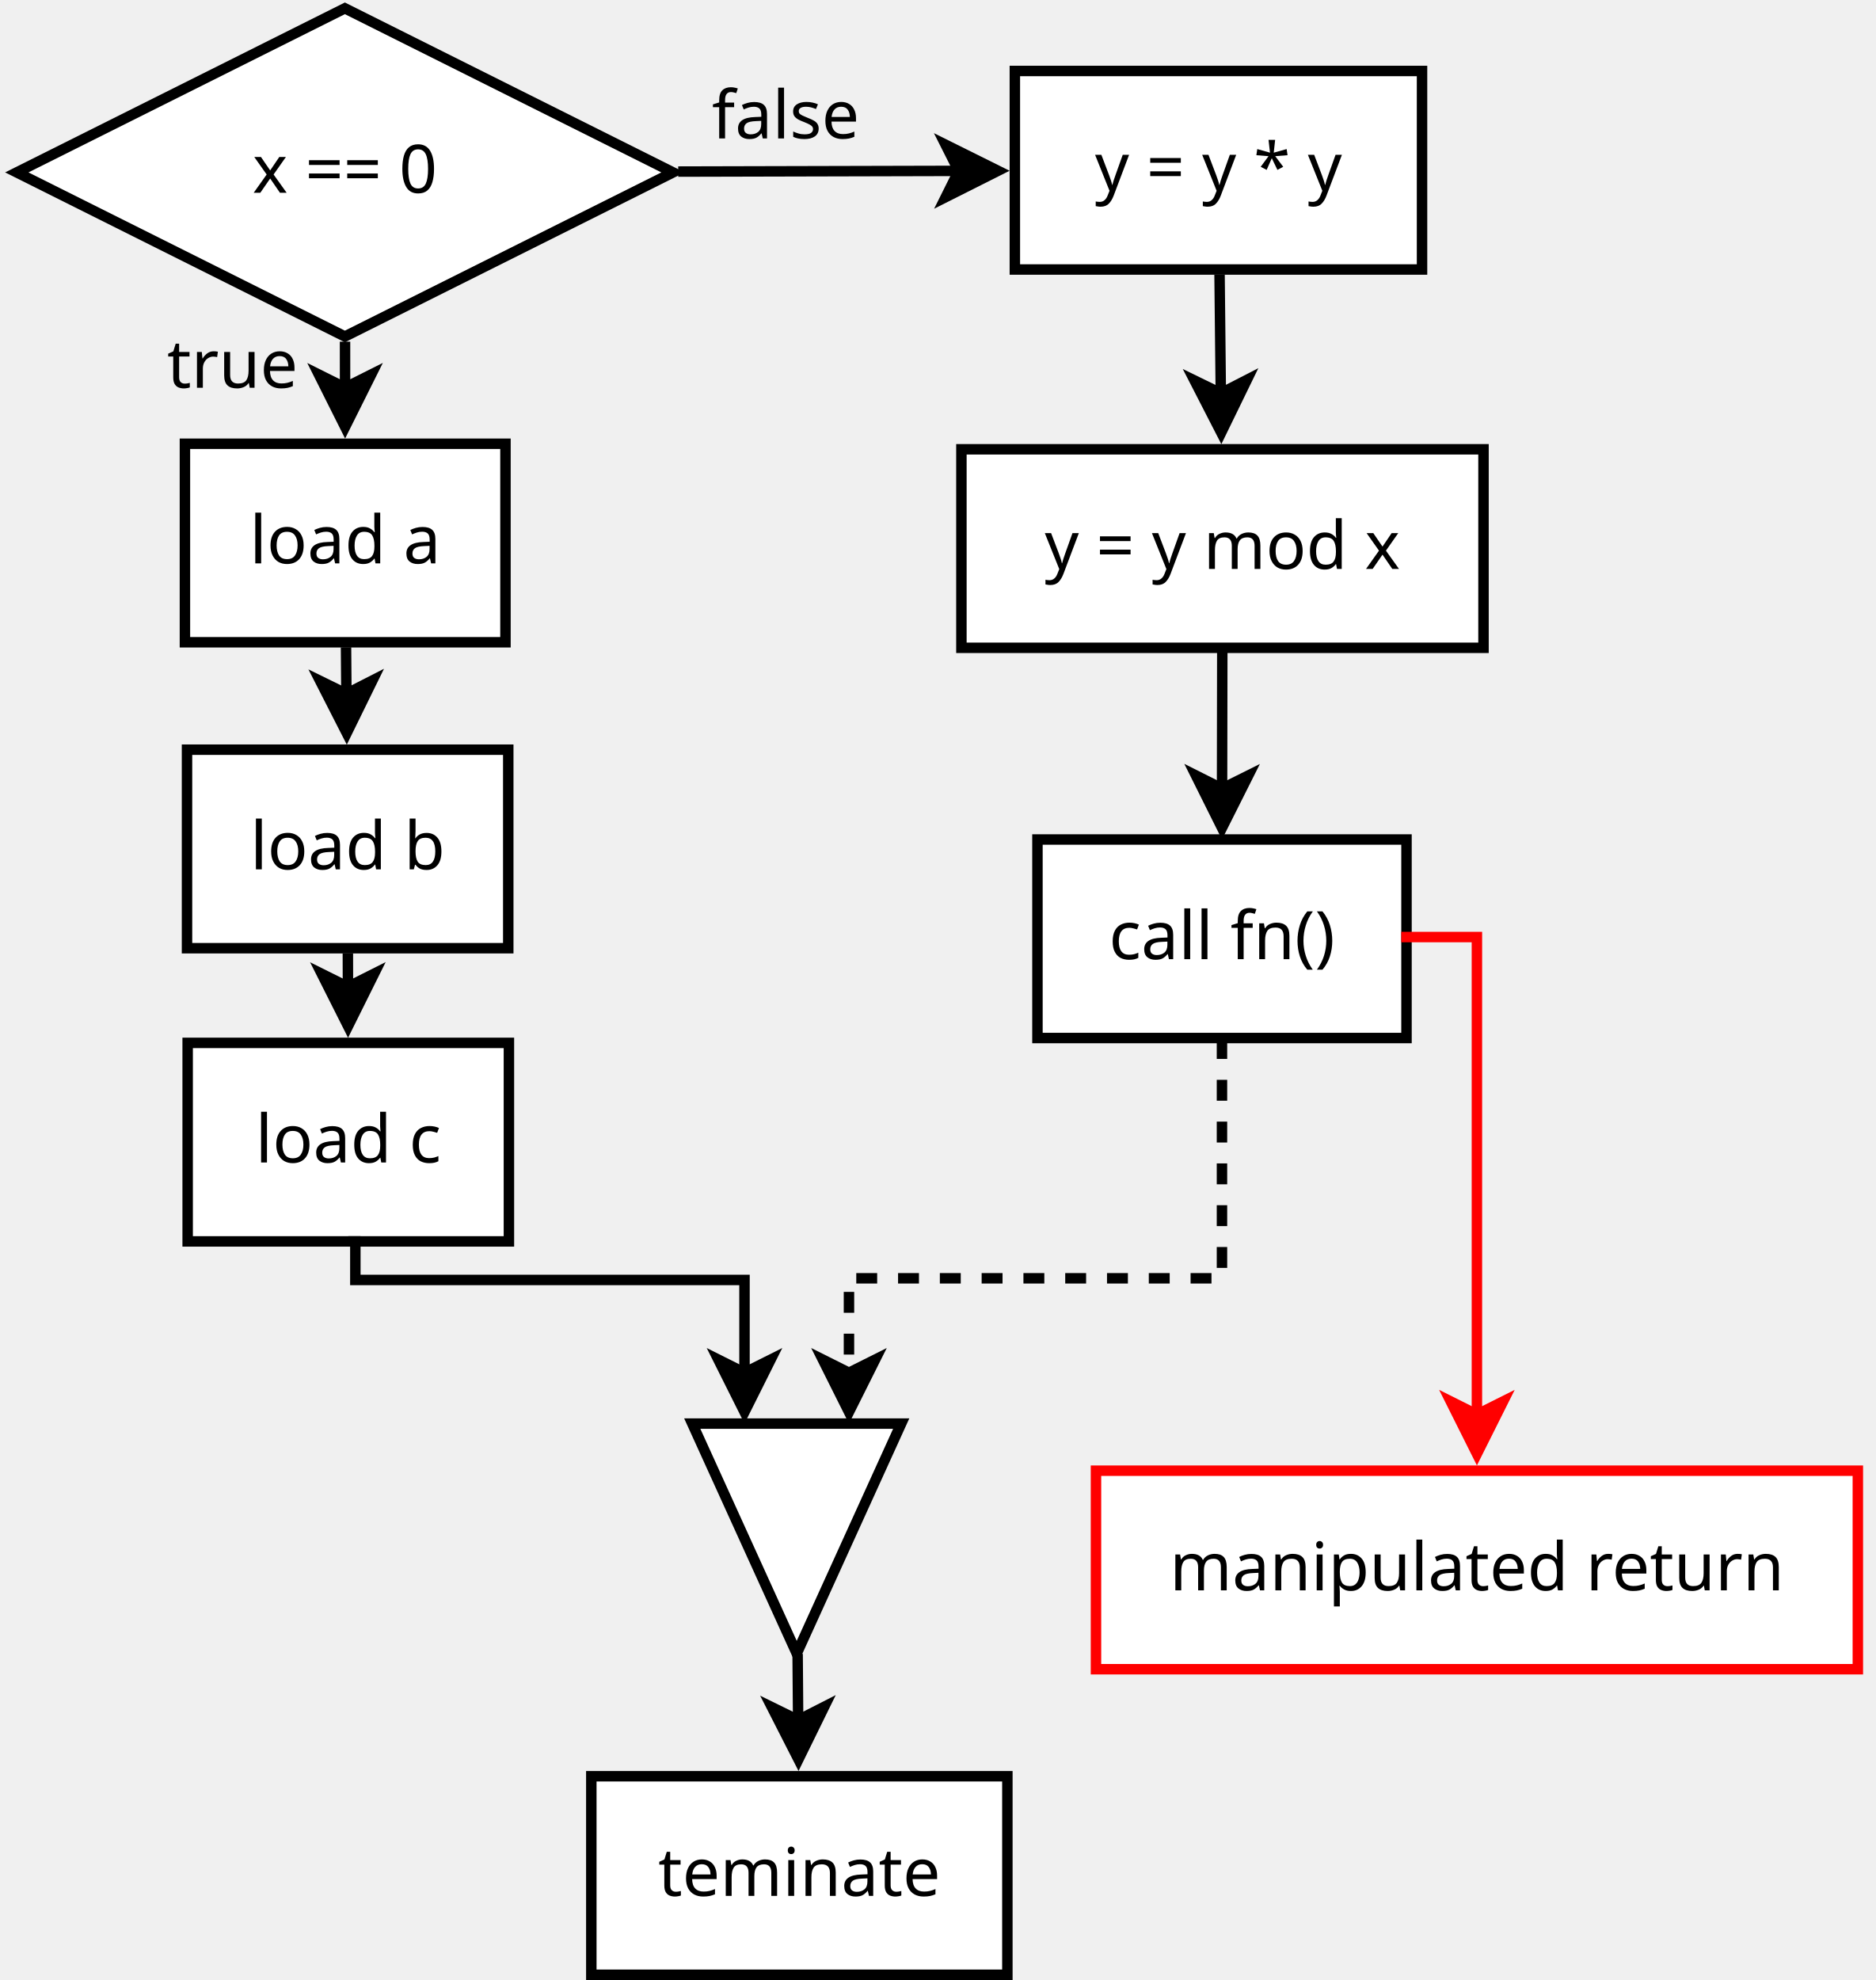
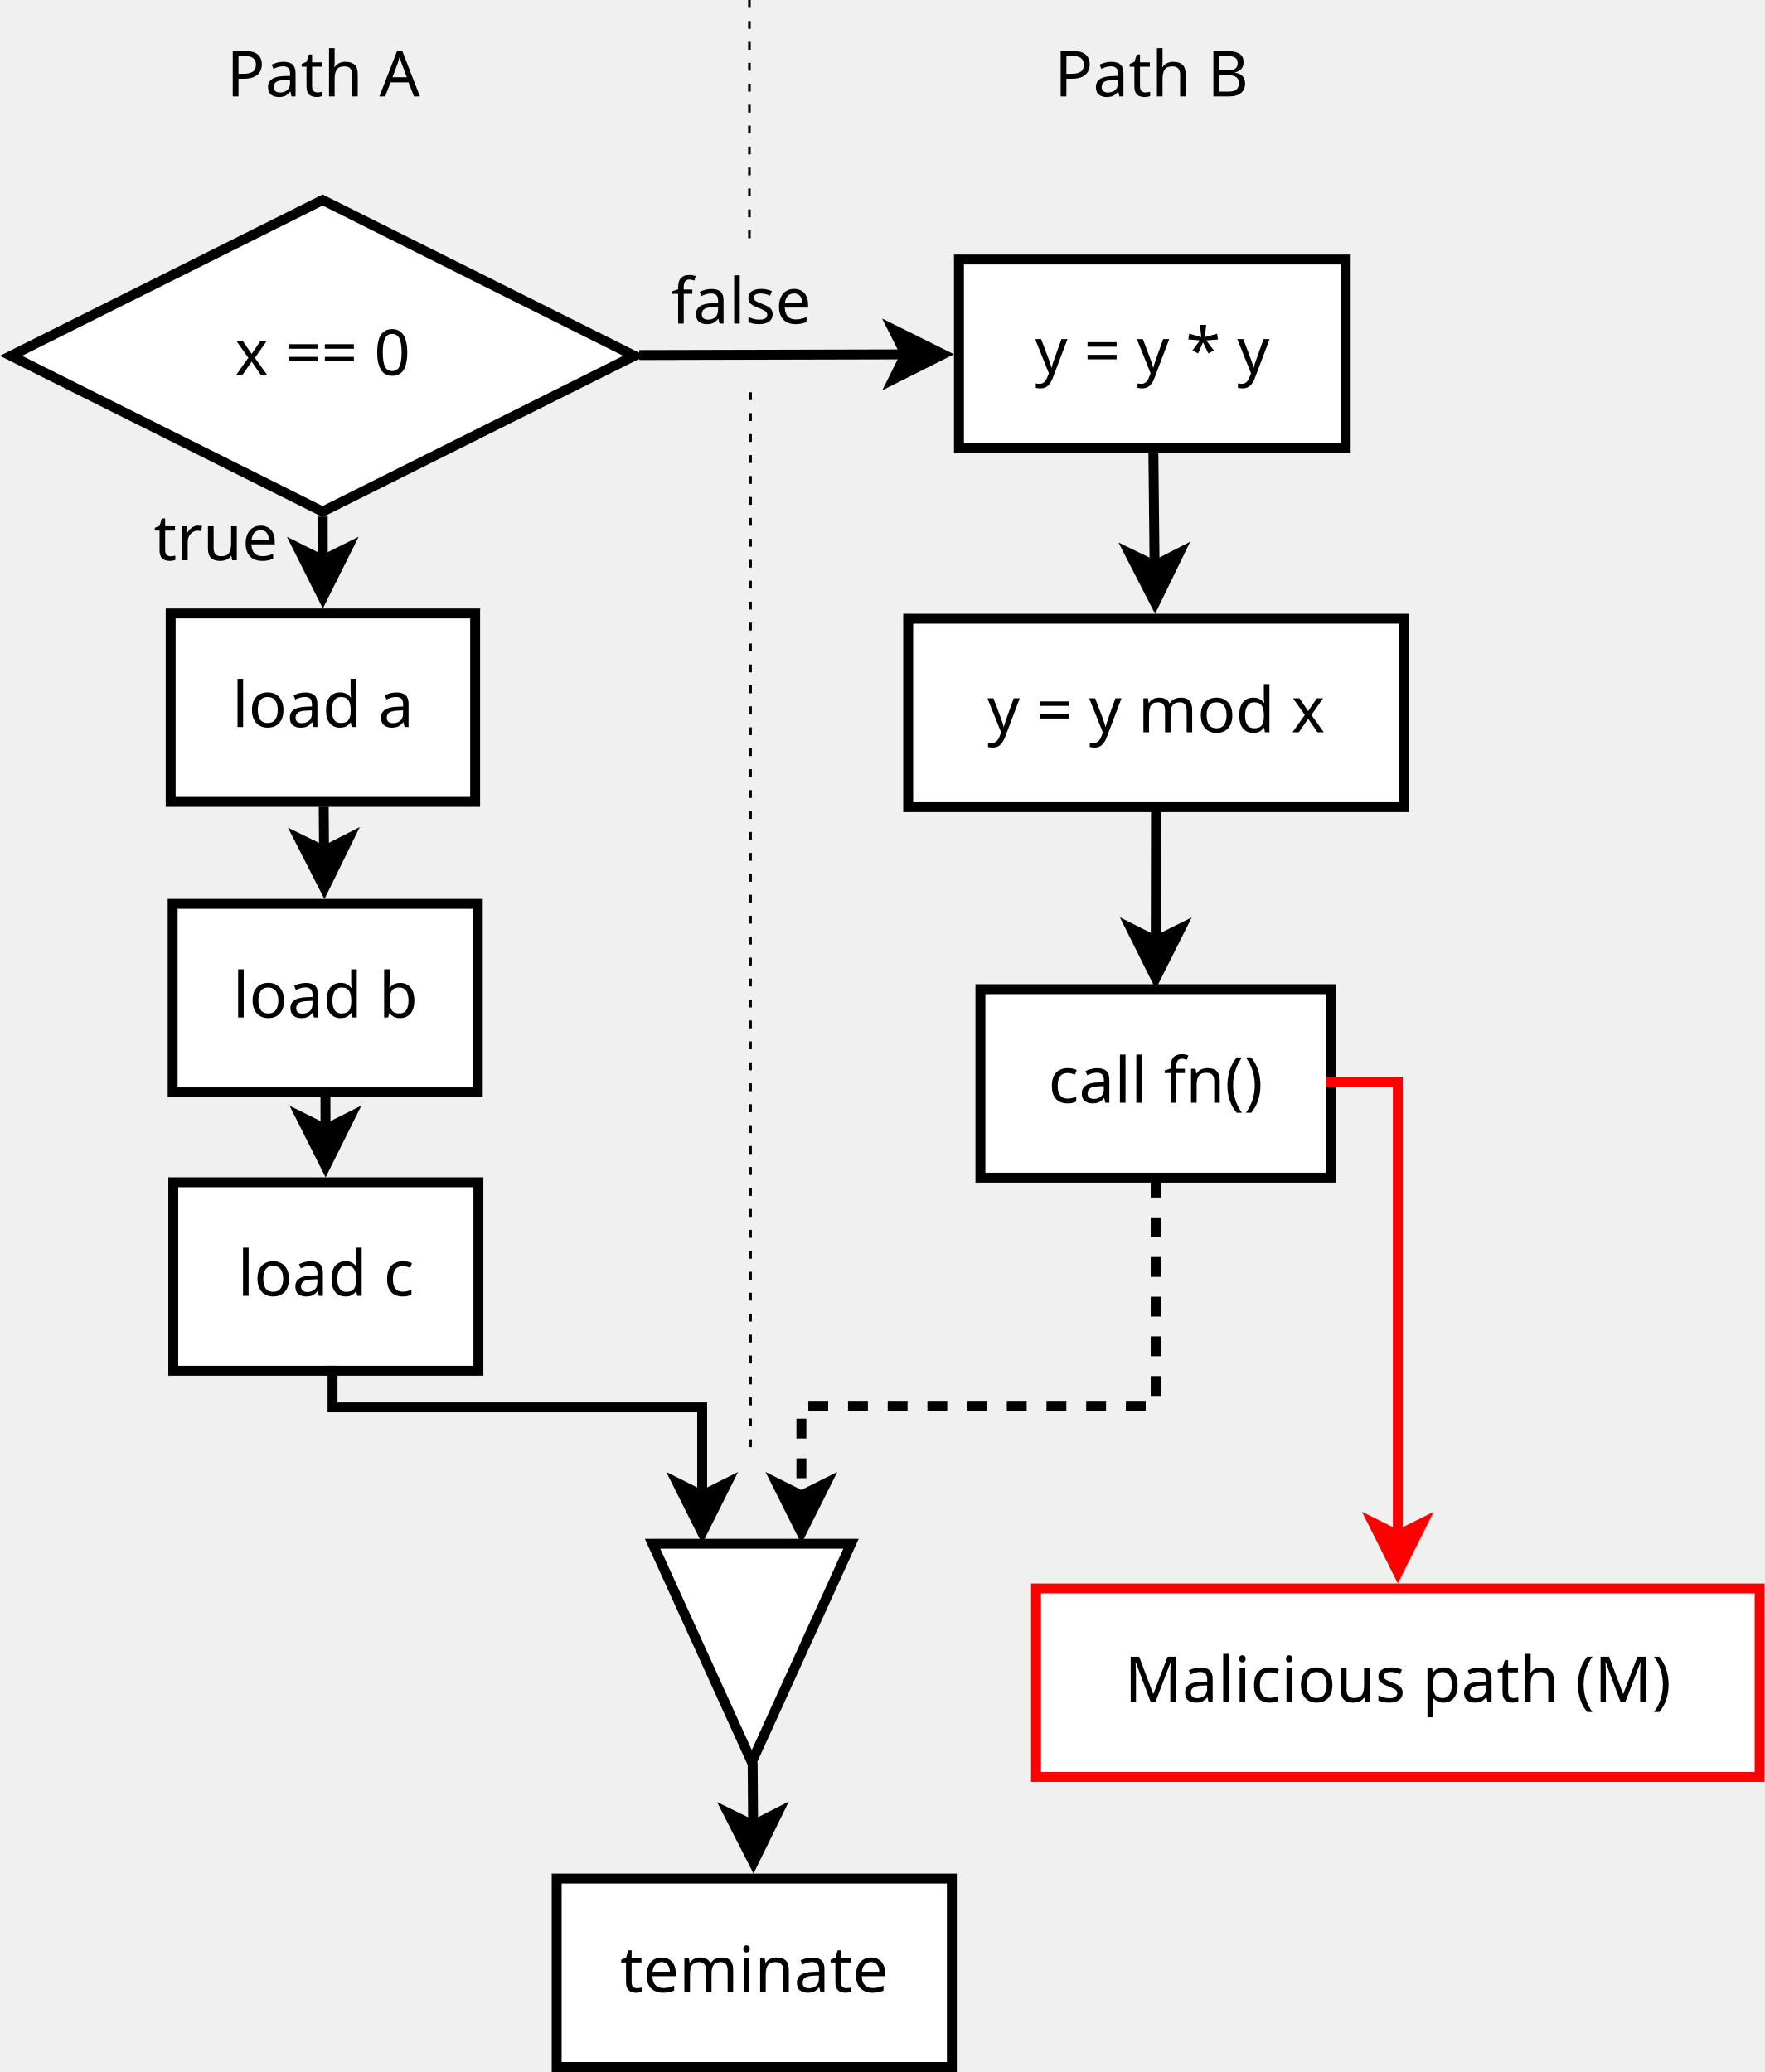
- <svg xmlns="http://www.w3.org/2000/svg" width="18cm" height="19cm" viewBox="86 143 355 379">
-   <g id="Background">
-     <g>
-       <polygon style="fill: #ffffff; fill-opacity: 1; stroke-opacity: 1; stroke-width: 2; stroke: #000000" fill-rule="evenodd" points="150,144.593 212.813,176 150,207.407 87.187,176 " />
-       <text font-size="12.8" style="fill: #000000; fill-opacity: 1; stroke: none;text-anchor:middle;font-family:sans-serif;font-style:normal;font-weight:normal" x="150" y="179.9">
-         <tspan x="150" y="179.9">x == 0</tspan>
-       </text>
-     </g>
-     <g>
-       <rect style="fill: #ffffff; fill-opacity: 1; stroke-opacity: 1; stroke-width: 2; stroke: #000000" x="119.375" y="227.939" width="61.365" height="38" rx="0" ry="0" />
-       <text font-size="12.8" style="fill: #000000; fill-opacity: 1; stroke: none;text-anchor:middle;font-family:sans-serif;font-style:normal;font-weight:normal" x="150.058" y="250.839">
-         <tspan x="150.058" y="250.839">load a</tspan>
-       </text>
-     </g>
-     <g>
-       <rect style="fill: #ffffff; fill-opacity: 1; stroke-opacity: 1; stroke-width: 2; stroke: #000000" x="119.775" y="286.5" width="61.5" height="38" rx="0" ry="0" />
-       <text font-size="12.8" style="fill: #000000; fill-opacity: 1; stroke: none;text-anchor:middle;font-family:sans-serif;font-style:normal;font-weight:normal" x="150.525" y="309.4">
-         <tspan x="150.525" y="309.4">load b</tspan>
-       </text>
-     </g>
-     <g>
-       <rect style="fill: #ffffff; fill-opacity: 1; stroke-opacity: 1; stroke-width: 2; stroke: #000000" x="119.9" y="342.621" width="61.5" height="38" rx="0" ry="0" />
-       <text font-size="12.8" style="fill: #000000; fill-opacity: 1; stroke: none;text-anchor:middle;font-family:sans-serif;font-style:normal;font-weight:normal" x="150.65" y="365.521">
-         <tspan x="150.65" y="365.521">load c</tspan>
-       </text>
-     </g>
-     <g>
-       <rect style="fill: #ffffff; fill-opacity: 1; stroke-opacity: 1; stroke-width: 2; stroke: #000000" x="278.257" y="156.586" width="77.95" height="38" rx="0" ry="0" />
-       <text font-size="12.8" style="fill: #000000; fill-opacity: 1; stroke: none;text-anchor:middle;font-family:sans-serif;font-style:normal;font-weight:normal" x="317.232" y="179.486">
-         <tspan x="317.232" y="179.486">y = y * y</tspan>
-       </text>
-     </g>
-     <g>
-       <rect style="fill: #ffffff; fill-opacity: 1; stroke-opacity: 1; stroke-width: 2; stroke: #000000" x="268.025" y="229" width="99.95" height="38" rx="0" ry="0" />
-       <text font-size="12.8" style="fill: #000000; fill-opacity: 1; stroke: none;text-anchor:middle;font-family:sans-serif;font-style:normal;font-weight:normal" x="318" y="251.9">
-         <tspan x="318" y="251.9">y = y mod x</tspan>
-       </text>
-     </g>
-     <g>
-       <polygon style="fill: #ffffff; fill-opacity: 1; stroke-opacity: 1; stroke-width: 2; stroke: #000000" fill-rule="evenodd" points="216.5,415.5 256.5,415.5 236.5,459.5 " />
-       <text font-size="12.8" style="fill: #000000; fill-opacity: 1; stroke: none;text-anchor:middle;font-family:sans-serif;font-style:normal;font-weight:normal" x="236.5" y="430.5">
-         <tspan x="236.5" y="430.5" />
-       </text>
-     </g>
-     <g>
-       <rect style="fill: #ffffff; fill-opacity: 1; stroke-opacity: 1; stroke-width: 2; stroke: #000000" x="197.175" y="483" width="79.65" height="38" rx="0" ry="0" />
-       <text font-size="12.8" style="fill: #000000; fill-opacity: 1; stroke: none;text-anchor:middle;font-family:sans-serif;font-style:normal;font-weight:normal" x="237" y="505.9">
-         <tspan x="237" y="505.9">teminate</tspan>
-       </text>
-     </g>
-     <g>
-       <line style="fill: none; stroke-opacity: 1; stroke-width: 2; stroke: #000000" x1="150.026" y1="208.396" x2="150.033" y2="217.208" />
-       <polygon style="fill: #000000; fill-opacity: 1; stroke-opacity: 1; stroke-width: 2; stroke: #000000" fill-rule="evenodd" points="150.039,224.708 145.031,214.712 150.033,217.208 155.031,214.704 " />
-     </g>
-     <g>
-       <line style="fill: none; stroke-opacity: 1; stroke-width: 2; stroke: #000000" x1="150.217" y1="266.898" x2="150.288" y2="275.806" />
-       <polygon style="fill: #000000; fill-opacity: 1; stroke-opacity: 1; stroke-width: 2; stroke: #000000" fill-rule="evenodd" points="150.348,283.305 145.268,273.346 150.288,275.806 155.268,273.266 " />
-     </g>
-     <g>
-       <line style="fill: none; stroke-opacity: 1; stroke-width: 2; stroke: #000000" x1="150.569" y1="325.477" x2="150.584" y2="331.908" />
-       <polygon style="fill: #000000; fill-opacity: 1; stroke-opacity: 1; stroke-width: 2; stroke: #000000" fill-rule="evenodd" points="150.601,339.408 145.578,329.42 150.584,331.908 155.578,329.397 " />
-     </g>
-     <g>
-       <line style="fill: none; stroke-opacity: 1; stroke-width: 2; stroke: #000000" x1="213.813" y1="175.842" x2="267.515" y2="175.709" />
-       <polygon style="fill: #000000; fill-opacity: 1; stroke-opacity: 1; stroke-width: 2; stroke: #000000" fill-rule="evenodd" points="275.015,175.69 265.028,180.715 267.515,175.709 265.003,170.715 " />
-     </g>
-     <g>
-       <line style="fill: none; stroke-opacity: 1; stroke-width: 2; stroke: #000000" x1="317.444" y1="195.563" x2="317.685" y2="218.287" />
-       <polygon style="fill: #000000; fill-opacity: 1; stroke-opacity: 1; stroke-width: 2; stroke: #000000" fill-rule="evenodd" points="317.764,225.787 312.659,215.84 317.685,218.287 322.658,215.734 " />
-     </g>
-     <g>
-       <line style="fill: none; stroke-opacity: 1; stroke-width: 2; stroke: #000000" x1="317.968" y1="267.58" x2="317.924" y2="293.957" />
-       <polygon style="fill: #000000; fill-opacity: 1; stroke-opacity: 1; stroke-width: 2; stroke: #000000" fill-rule="evenodd" points="317.912,301.457 312.928,291.449 317.924,293.957 322.928,291.466 " />
-     </g>
-     <g>
-       <polyline style="fill: none; stroke-opacity: 1; stroke-width: 2; stroke-dasharray: 4; stroke: #000000" points="317.908,341.693 317.908,387.684 246.5,387.684 246.5,405.764 " />
-       <polygon style="fill: #000000; fill-opacity: 1; stroke-opacity: 1; stroke-width: 2; stroke: #000000" fill-rule="evenodd" points="246.5,413.264 241.5,403.264 246.5,405.764 251.5,403.264 " />
-     </g>
-     <g>
-       <polyline style="fill: none; stroke-opacity: 1; stroke-width: 2; stroke: #000000" points="150.65,380.621 152,380.621 152,388 226.5,388 226.5,405.764 " />
-       <polygon style="fill: #000000; fill-opacity: 1; stroke-opacity: 1; stroke-width: 2; stroke: #000000" fill-rule="evenodd" points="226.5,413.264 221.5,403.264 226.5,405.764 231.5,403.264 " />
-     </g>
-     <g>
-       <line style="fill: none; stroke-opacity: 1; stroke-width: 2; stroke: #000000" x1="236.671" y1="459.578" x2="236.769" y2="472.258" />
-       <polygon style="fill: #000000; fill-opacity: 1; stroke-opacity: 1; stroke-width: 2; stroke: #000000" fill-rule="evenodd" points="236.828,479.757 231.75,469.796 236.769,472.258 241.75,469.719 " />
-     </g>
-     <text font-size="12.8" style="fill: #000000; fill-opacity: 1; stroke: none;text-anchor:start;font-family:sans-serif;font-style:normal;font-weight:normal" x="115.967" y="217.224">
-       <tspan x="115.967" y="217.224">true</tspan>
+ <svg xmlns="http://www.w3.org/2000/svg" width="17.831cm" height="20.942cm" viewBox="86 143 351.673 417.736" version="1.1" id="svg21">
+   <defs id="defs21" />
+   <g id="g1" transform="translate(-0.9770672,38.73605)">
+     <polygon style="fill:#ffffff;fill-opacity:1;stroke:#000000;stroke-width:2;stroke-opacity:1" fill-rule="evenodd" points="150,144.593 212.813,176 150,207.407 87.187,176 " id="polygon1" />
+     <text font-size="12.8px" style="font-style:normal;font-weight:normal;font-family:sans-serif;text-anchor:middle;fill:#000000;fill-opacity:1;stroke:none" x="150" y="179.9" id="text1">
+       <tspan x="150" y="179.9" id="tspan1">x == 0</tspan>
    </text>
-     <text font-size="12.8" style="fill: #000000; fill-opacity: 1; stroke: none;text-anchor:start;font-family:sans-serif;font-style:normal;font-weight:normal" x="220.265" y="169.495">
-       <tspan x="220.265" y="169.495">false</tspan>
+   </g>
+   <g id="g2" transform="translate(-0.9770672,38.73605)">
+     <rect style="fill:#ffffff;fill-opacity:1;stroke:#000000;stroke-width:2;stroke-opacity:1" x="119.375" y="227.939" width="61.365" height="38" rx="0" ry="0" id="rect1" />
+     <text font-size="12.8px" style="font-style:normal;font-weight:normal;font-family:sans-serif;text-anchor:middle;fill:#000000;fill-opacity:1;stroke:none" x="150.058" y="250.839" id="text2">
+       <tspan x="150.058" y="250.839" id="tspan2">load a</tspan>
    </text>
-     <g>
-       <rect style="fill: #ffffff; fill-opacity: 1; stroke-opacity: 1; stroke-width: 2; stroke: #ff0000" x="293.788" y="424.512" width="145.85" height="38" rx="0" ry="0" />
-       <text font-size="12.8" style="fill: #000000; fill-opacity: 1; stroke: none;text-anchor:middle;font-family:sans-serif;font-style:normal;font-weight:normal" x="366.713" y="447.412">
-         <tspan x="366.713" y="447.412">manipulated return</tspan>
-       </text>
-     </g>
-     <g>
-       <rect style="fill: #ffffff; fill-opacity: 1; stroke-opacity: 1; stroke-width: 2; stroke: #000000" x="282.583" y="303.693" width="70.65" height="38" rx="0" ry="0" />
-       <text font-size="12.8" style="fill: #000000; fill-opacity: 1; stroke: none;text-anchor:middle;font-family:sans-serif;font-style:normal;font-weight:normal" x="317.908" y="326.593">
-         <tspan x="317.908" y="326.593">call fn()</tspan>
-       </text>
-     </g>
-     <g>
-       <polyline style="fill: none; stroke-opacity: 1; stroke-width: 2; stroke: #ff0000" points="353.233,322.693 353.233,322.364 366.713,322.364 366.713,413.774 " />
-       <polygon style="fill: #ff0000; fill-opacity: 1; stroke-opacity: 1; stroke-width: 2; stroke: #ff0000" fill-rule="evenodd" points="366.713,421.274 361.713,411.274 366.713,413.774 371.713,411.274 " />
-     </g>
  </g>
+   <g id="g3" transform="translate(-0.9770672,38.73605)">
+     <rect style="fill:#ffffff;fill-opacity:1;stroke:#000000;stroke-width:2;stroke-opacity:1" x="119.775" y="286.5" width="61.5" height="38" rx="0" ry="0" id="rect2" />
+     <text font-size="12.8px" style="font-style:normal;font-weight:normal;font-family:sans-serif;text-anchor:middle;fill:#000000;fill-opacity:1;stroke:none" x="150.525" y="309.4" id="text3">
+       <tspan x="150.525" y="309.4" id="tspan3">load b</tspan>
+     </text>
+   </g>
+   <g id="g4" transform="translate(-0.9770672,38.73605)">
+     <rect style="fill:#ffffff;fill-opacity:1;stroke:#000000;stroke-width:2;stroke-opacity:1" x="119.9" y="342.621" width="61.5" height="38" rx="0" ry="0" id="rect3" />
+     <text font-size="12.8px" style="font-style:normal;font-weight:normal;font-family:sans-serif;text-anchor:middle;fill:#000000;fill-opacity:1;stroke:none" x="150.65" y="365.521" id="text4">
+       <tspan x="150.65" y="365.521" id="tspan4">load c</tspan>
+     </text>
+   </g>
+   <g id="g5" transform="translate(-0.9770672,38.73605)">
+     <rect style="fill:#ffffff;fill-opacity:1;stroke:#000000;stroke-width:2;stroke-opacity:1" x="278.257" y="156.586" width="77.95" height="38" rx="0" ry="0" id="rect4" />
+     <text font-size="12.8px" style="font-style:normal;font-weight:normal;font-family:sans-serif;text-anchor:middle;fill:#000000;fill-opacity:1;stroke:none" x="317.232" y="179.486" id="text5">
+       <tspan x="317.232" y="179.486" id="tspan5">y = y * y</tspan>
+     </text>
+   </g>
+   <g id="g6" transform="translate(-0.9770672,38.73605)">
+     <rect style="fill:#ffffff;fill-opacity:1;stroke:#000000;stroke-width:2;stroke-opacity:1" x="268.025" y="229" width="99.95" height="38" rx="0" ry="0" id="rect5" />
+     <text font-size="12.8px" style="font-style:normal;font-weight:normal;font-family:sans-serif;text-anchor:middle;fill:#000000;fill-opacity:1;stroke:none" x="318" y="251.9" id="text6">
+       <tspan x="318" y="251.9" id="tspan6">y = y mod x</tspan>
+     </text>
+   </g>
+   <g id="g7" transform="translate(-0.9770672,38.73605)">
+     <polygon style="fill:#ffffff;fill-opacity:1;stroke:#000000;stroke-width:2;stroke-opacity:1" fill-rule="evenodd" points="256.5,415.5 236.5,459.5 216.5,415.5 " id="polygon6" />
+     <text font-size="12.8px" style="font-style:normal;font-weight:normal;font-family:sans-serif;text-anchor:middle;fill:#000000;fill-opacity:1;stroke:none" x="236.5" y="430.5" id="text7">
+       <tspan x="236.5" y="430.5" id="tspan7" />
+     </text>
+   </g>
+   <g id="g8" transform="translate(-0.9770672,38.73605)">
+     <rect style="fill:#ffffff;fill-opacity:1;stroke:#000000;stroke-width:2;stroke-opacity:1" x="197.175" y="483" width="79.65" height="38" rx="0" ry="0" id="rect7" />
+     <text font-size="12.8px" style="font-style:normal;font-weight:normal;font-family:sans-serif;text-anchor:middle;fill:#000000;fill-opacity:1;stroke:none" x="237" y="505.9" id="text8">
+       <tspan x="237" y="505.9" id="tspan8">teminate</tspan>
+     </text>
+   </g>
+   <g id="g9" transform="translate(-0.9770672,38.73605)">
+     <line style="fill:none;stroke:#000000;stroke-width:2;stroke-opacity:1" x1="150.026" y1="208.396" x2="150.033" y2="217.208" id="line8" />
+     <polygon style="fill:#000000;fill-opacity:1;stroke:#000000;stroke-width:2;stroke-opacity:1" fill-rule="evenodd" points="150.039,224.708 145.031,214.712 150.033,217.208 155.031,214.704 " id="polygon8" />
+   </g>
+   <g id="g10" transform="translate(-0.9770672,38.73605)">
+     <line style="fill:none;stroke:#000000;stroke-width:2;stroke-opacity:1" x1="150.217" y1="266.898" x2="150.288" y2="275.806" id="line9" />
+     <polygon style="fill:#000000;fill-opacity:1;stroke:#000000;stroke-width:2;stroke-opacity:1" fill-rule="evenodd" points="150.348,283.305 145.268,273.346 150.288,275.806 155.268,273.266 " id="polygon9" />
+   </g>
+   <g id="g11" transform="translate(-0.9770672,38.73605)">
+     <line style="fill:none;stroke:#000000;stroke-width:2;stroke-opacity:1" x1="150.569" y1="325.477" x2="150.584" y2="331.908" id="line10" />
+     <polygon style="fill:#000000;fill-opacity:1;stroke:#000000;stroke-width:2;stroke-opacity:1" fill-rule="evenodd" points="150.601,339.408 145.578,329.42 150.584,331.908 155.578,329.397 " id="polygon10" />
+   </g>
+   <g id="g12" transform="translate(-0.9770672,38.73605)">
+     <line style="fill:none;stroke:#000000;stroke-width:2;stroke-opacity:1" x1="213.813" y1="175.842" x2="267.515" y2="175.709" id="line11" />
+     <polygon style="fill:#000000;fill-opacity:1;stroke:#000000;stroke-width:2;stroke-opacity:1" fill-rule="evenodd" points="275.015,175.69 265.028,180.715 267.515,175.709 265.003,170.715 " id="polygon11" />
+   </g>
+   <g id="g13" transform="translate(-0.9770672,38.73605)">
+     <line style="fill:none;stroke:#000000;stroke-width:2;stroke-opacity:1" x1="317.444" y1="195.563" x2="317.685" y2="218.287" id="line12" />
+     <polygon style="fill:#000000;fill-opacity:1;stroke:#000000;stroke-width:2;stroke-opacity:1" fill-rule="evenodd" points="317.764,225.787 312.659,215.84 317.685,218.287 322.658,215.734 " id="polygon12" />
+   </g>
+   <g id="g14" transform="translate(-0.9770672,38.73605)">
+     <line style="fill:none;stroke:#000000;stroke-width:2;stroke-opacity:1" x1="317.968" y1="267.58" x2="317.924" y2="293.957" id="line13" />
+     <polygon style="fill:#000000;fill-opacity:1;stroke:#000000;stroke-width:2;stroke-opacity:1" fill-rule="evenodd" points="317.912,301.457 312.928,291.449 317.924,293.957 322.928,291.466 " id="polygon13" />
+   </g>
+   <g id="g15" transform="translate(-0.9770672,38.73605)">
+     <polyline style="fill:none;stroke:#000000;stroke-width:2;stroke-dasharray:4;stroke-opacity:1" points="317.908,341.693 317.908,387.684 246.5,387.684 246.5,405.764 " id="polyline14" />
+     <polygon style="fill:#000000;fill-opacity:1;stroke:#000000;stroke-width:2;stroke-opacity:1" fill-rule="evenodd" points="246.5,413.264 241.5,403.264 246.5,405.764 251.5,403.264 " id="polygon14" />
+   </g>
+   <g id="g16" transform="translate(-0.9770672,38.73605)">
+     <polyline style="fill:none;stroke:#000000;stroke-width:2;stroke-opacity:1" points="150.65,380.621 152,380.621 152,388 226.5,388 226.5,405.764 " id="polyline15" />
+     <polygon style="fill:#000000;fill-opacity:1;stroke:#000000;stroke-width:2;stroke-opacity:1" fill-rule="evenodd" points="226.5,413.264 221.5,403.264 226.5,405.764 231.5,403.264 " id="polygon15" />
+   </g>
+   <g id="g17" transform="translate(-0.9770672,38.73605)">
+     <line style="fill:none;stroke:#000000;stroke-width:2;stroke-opacity:1" x1="236.671" y1="459.578" x2="236.769" y2="472.258" id="line16" />
+     <polygon style="fill:#000000;fill-opacity:1;stroke:#000000;stroke-width:2;stroke-opacity:1" fill-rule="evenodd" points="236.828,479.757 231.75,469.796 236.769,472.258 241.75,469.719 " id="polygon16" />
+   </g>
+   <text font-size="12.8px" style="font-style:normal;font-weight:normal;font-family:sans-serif;text-anchor:start;fill:#000000;fill-opacity:1;stroke:none" x="114.99" y="255.96" id="text17">
+     <tspan x="114.99" y="255.96" id="tspan17">true</tspan>
+   </text>
+   <text font-size="12.8px" style="font-style:normal;font-weight:normal;font-family:sans-serif;text-anchor:start;fill:#000000;fill-opacity:1;stroke:none" x="219.288" y="208.231" id="text18">
+     <tspan x="219.288" y="208.231" id="tspan18">false</tspan>
+   </text>
+   <text font-size="12.8px" style="font-style:normal;font-weight:normal;font-family:sans-serif;text-anchor:start;fill:#000000;fill-opacity:1;stroke:none" x="129.675" y="162.433" id="text18-3">
+     <tspan x="129.675" y="162.433" id="tspan18-6">Path A</tspan>
+   </text>
+   <text font-size="12.8px" style="font-style:normal;font-weight:normal;font-family:sans-serif;text-anchor:start;fill:#000000;fill-opacity:1;stroke:none" x="296.544" y="162.437" id="text18-3-6">
+     <tspan x="296.544" y="162.437" id="tspan18-6-2">Path B</tspan>
+   </text>
+   <g id="g19" transform="translate(-0.9770672,38.73605)">
+     <rect style="fill:#ffffff;fill-opacity:1;stroke:#ff0000;stroke-width:2;stroke-opacity:1" x="293.788" y="424.512" width="145.85" height="38" rx="0" ry="0" id="rect18" />
+     <text font-size="12.8px" style="font-style:normal;font-weight:normal;font-family:sans-serif;text-anchor:middle;fill:#000000;fill-opacity:1;stroke:none" x="366.713" y="447.412" id="text19">
+       <tspan x="366.713" y="447.412" id="tspan19">Malicious path (M)</tspan>
+     </text>
+   </g>
+   <g id="g20" transform="translate(-0.9770672,38.73605)">
+     <rect style="fill:#ffffff;fill-opacity:1;stroke:#000000;stroke-width:2;stroke-opacity:1" x="282.583" y="303.693" width="70.65" height="38" rx="0" ry="0" id="rect19" />
+     <text font-size="12.8px" style="font-style:normal;font-weight:normal;font-family:sans-serif;text-anchor:middle;fill:#000000;fill-opacity:1;stroke:none" x="317.908" y="326.593" id="text20">
+       <tspan x="317.908" y="326.593" id="tspan20">call fn()</tspan>
+     </text>
+   </g>
+   <g id="g21" transform="translate(-0.9770672,38.73605)">
+     <polyline style="fill:none;stroke:#ff0000;stroke-width:2;stroke-opacity:1" points="353.233,322.693 353.233,322.364 366.713,322.364 366.713,413.774 " id="polyline20" />
+     <polygon style="fill:#ff0000;fill-opacity:1;stroke:#ff0000;stroke-width:2;stroke-opacity:1" fill-rule="evenodd" points="366.713,421.274 361.713,411.274 366.713,413.774 371.713,411.274 " id="polygon20" />
+   </g>
+   <path style="display:inline;fill:none;fill-rule:evenodd;stroke:#000000;stroke-width:0.528px;stroke-linecap:butt;stroke-linejoin:miter;stroke-dasharray:1.583, 2.639;stroke-dashoffset:0;stroke-opacity:1" d="m 235.277,222.082 5.8e-4,215.306" id="path21" />
+   <path style="display:inline;fill:none;fill-rule:evenodd;stroke:#000000;stroke-width:0.528px;stroke-linecap:butt;stroke-linejoin:miter;stroke-dasharray:1.583, 2.639;stroke-dashoffset:0;stroke-opacity:1" d="m 235.045,143 -4.2e-4,49.158" id="path21-0" />
</svg>
